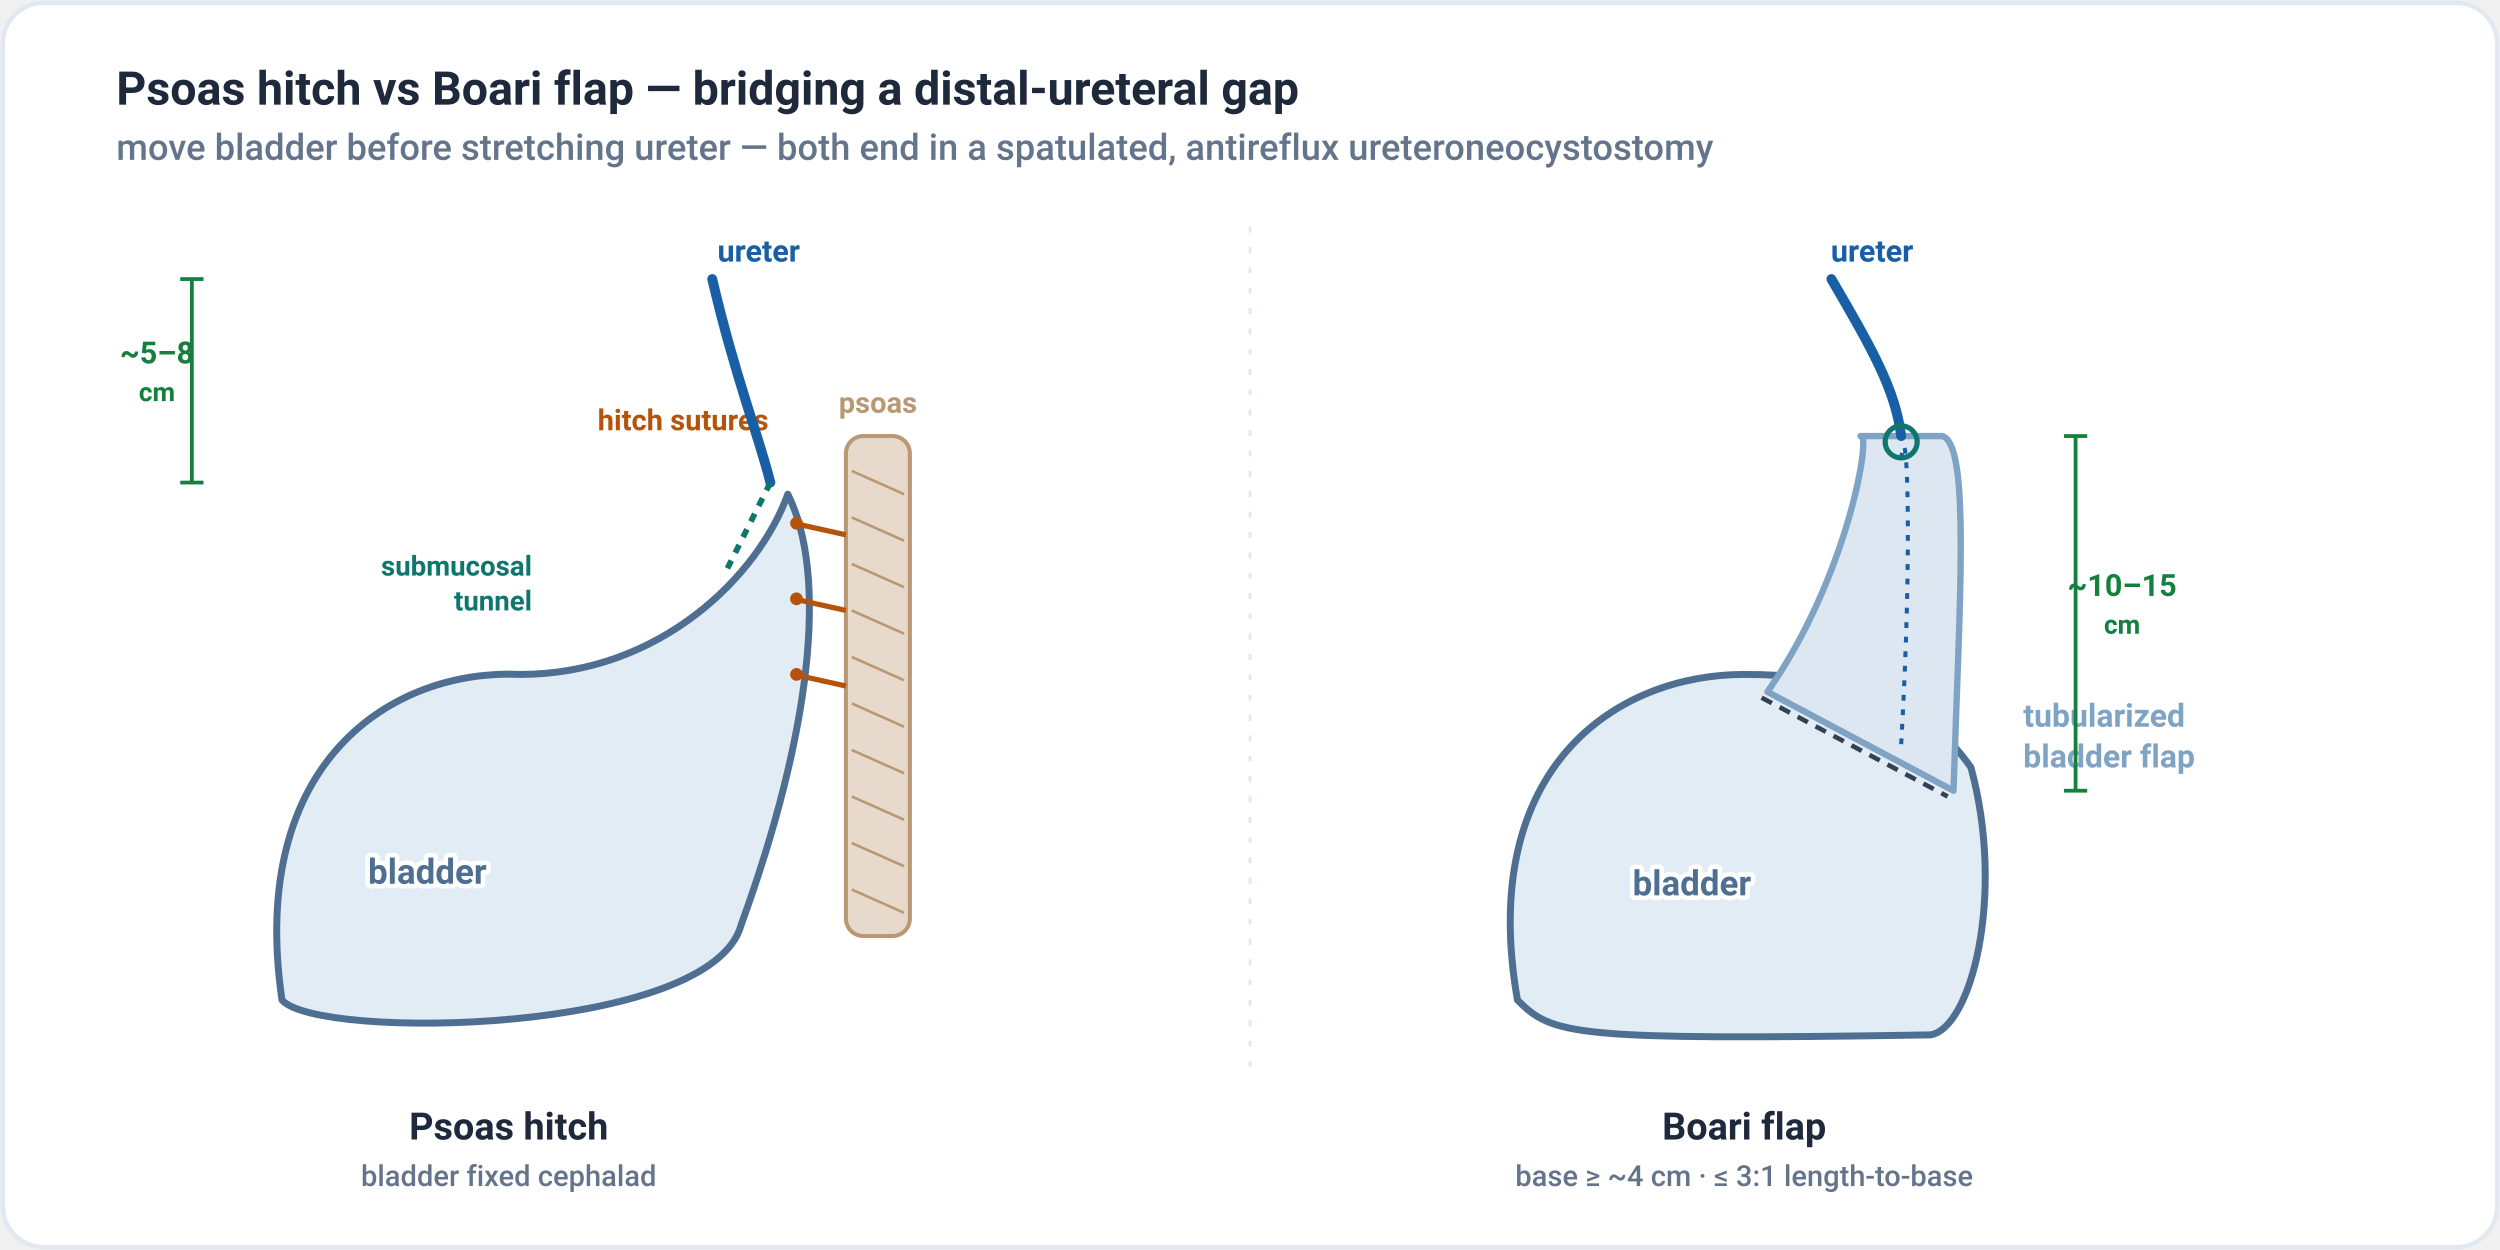
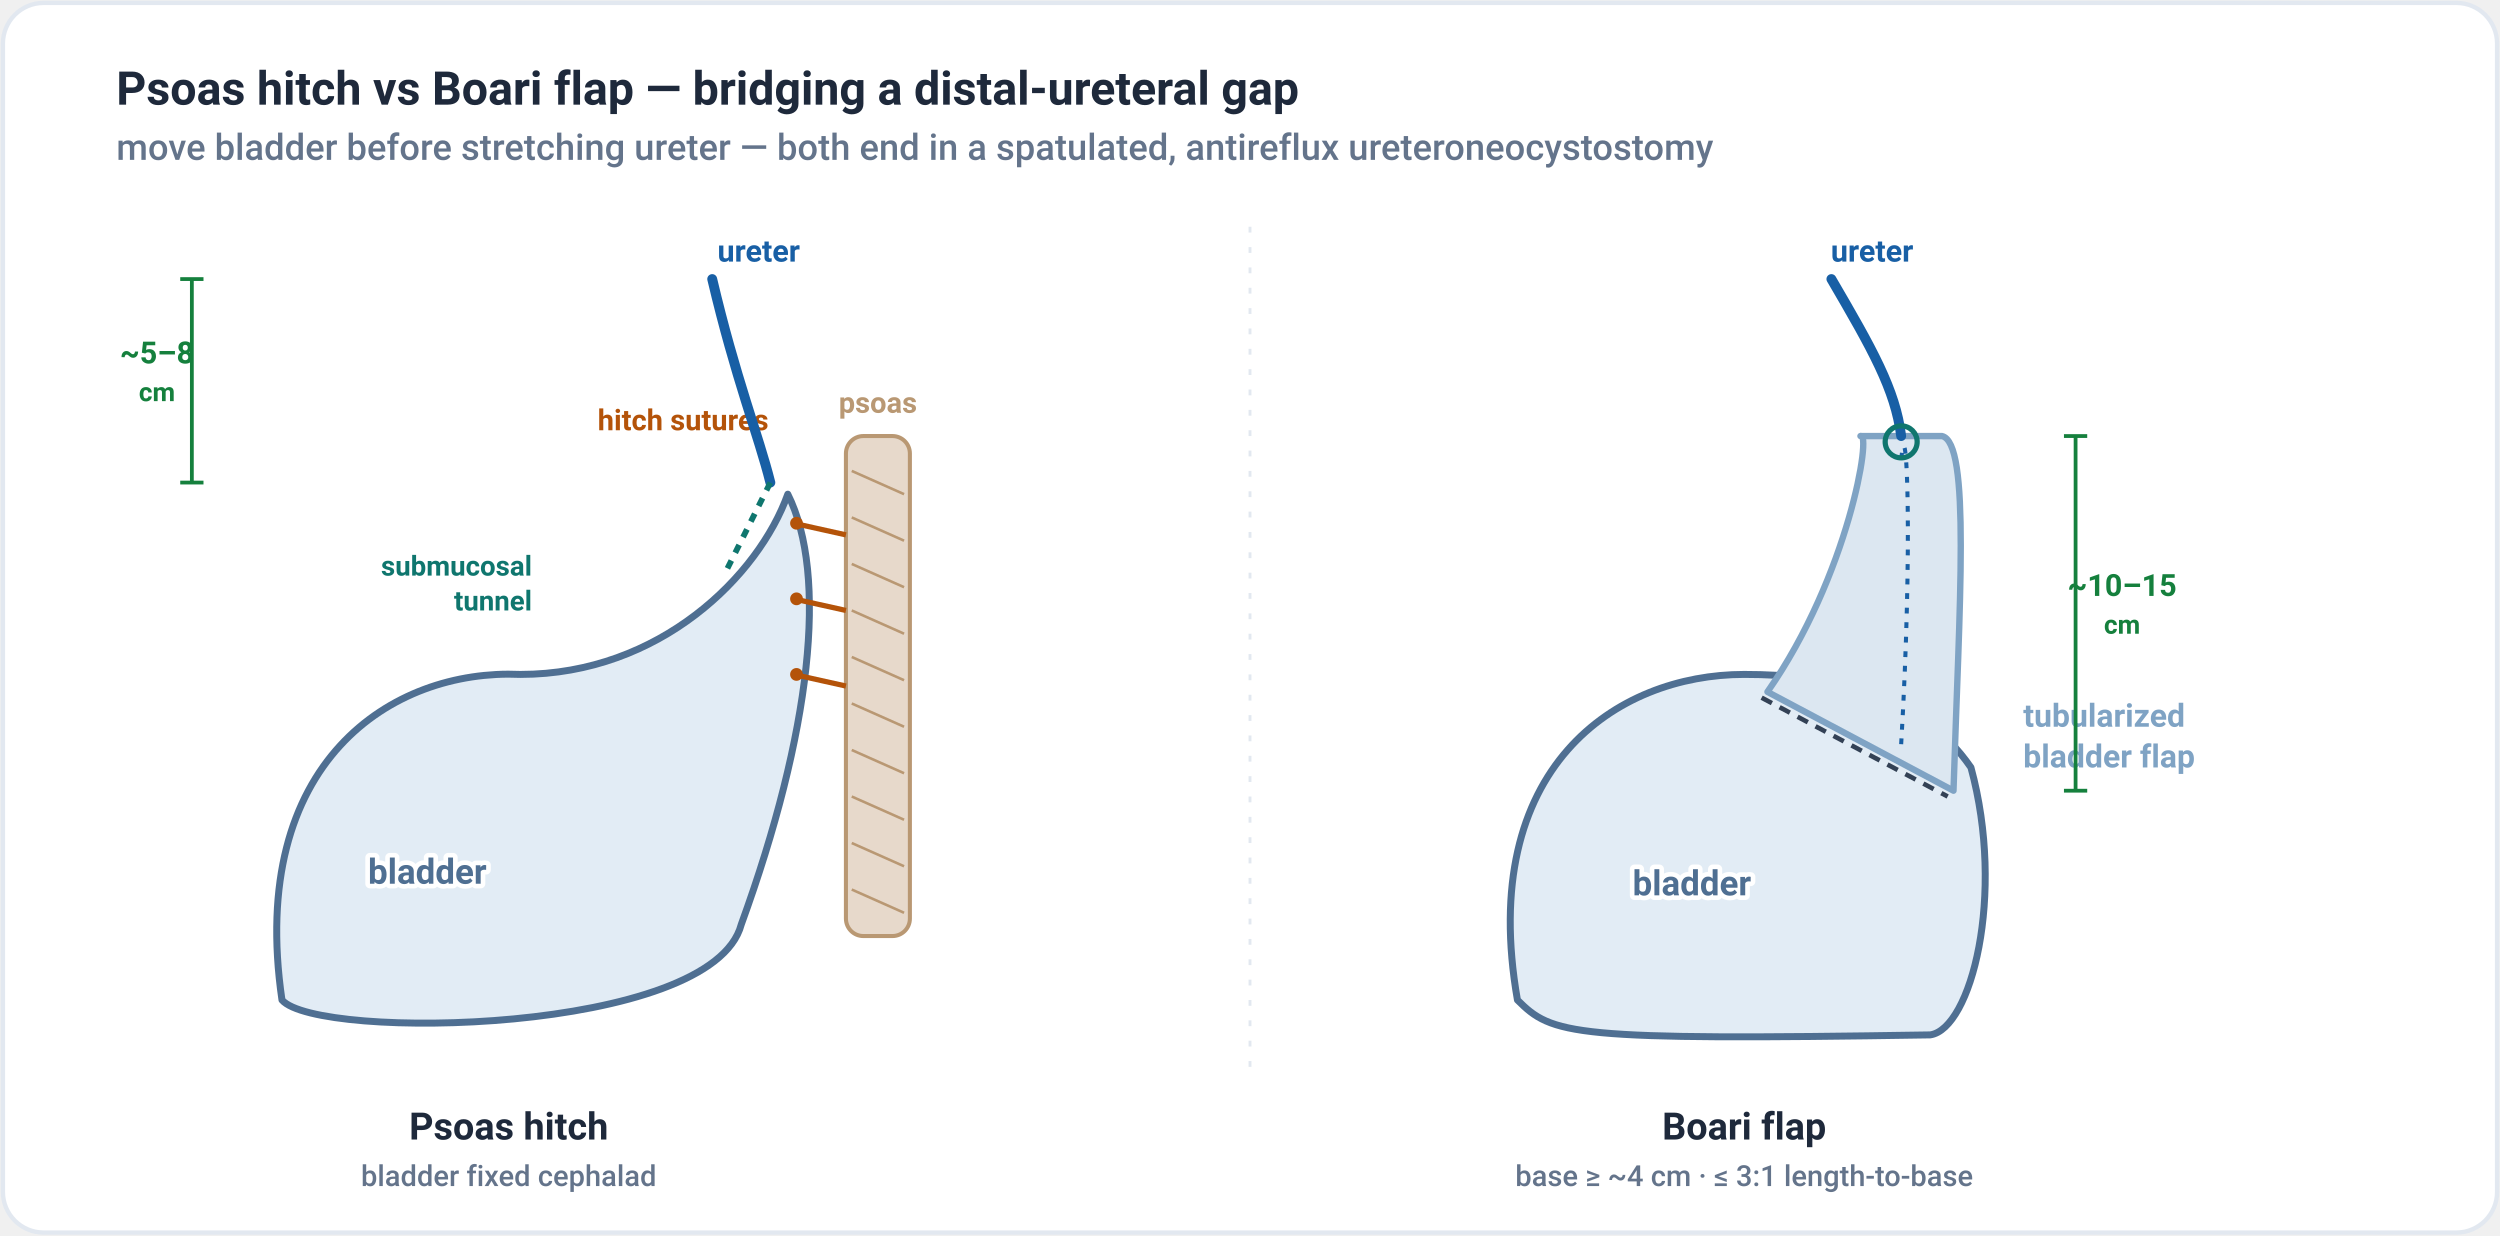
- <svg xmlns="http://www.w3.org/2000/svg" viewBox="0 0 860 430" width="860" height="430" role="img" aria-label="Psoas hitch versus Boari flap for bridging a distal ureteral gap. Left panel: a psoas hitch fixes the bladder cephalad to the psoas with hitch sutures and a spatulated submucosal-tunnel ureteroneocystostomy, reaching about 5 to 8 centimeters. Right panel: a Boari flap tubularizes a bladder-wall flap into a ureteral substitute rising to meet the ureter at its apex, reaching about 10 to 15 centimeters, with a base at least 4 centimeters wide and a length-to-base ratio under 3 to 1. Key: often combined, add downward nephropexy for upper-ureteral reach, spatulate the ureter and tubularize over a stent.">
-   <rect x="1" y="1" width="858" height="428" rx="14" fill="#FFFFFF" stroke="#E2E8F0" stroke-width="1.5" />
+ <svg xmlns="http://www.w3.org/2000/svg" viewBox="0 0 860 425" width="860" height="425" role="img" aria-label="Psoas hitch versus Boari flap for bridging a distal ureteral gap. Left panel: a psoas hitch fixes the bladder cephalad to the psoas with hitch sutures and a spatulated submucosal-tunnel ureteroneocystostomy, reaching about 5 to 8 centimeters. Right panel: a Boari flap tubularizes a bladder-wall flap into a ureteral substitute rising to meet the ureter at its apex, reaching about 10 to 15 centimeters, with a base at least 4 centimeters wide and a length-to-base ratio under 3 to 1. Key: often combined, add downward nephropexy for upper-ureteral reach, spatulate the ureter and tubularize over a stent.">
+   <rect x="1" y="1" width="858" height="423" rx="14" fill="#FFFFFF" stroke="#E2E8F0" stroke-width="1.5" />
  <text x="40" y="36" text-anchor="start" font-family="-apple-system, 'Segoe UI', Roboto, Helvetica, Arial, sans-serif" font-size="16" font-weight="700" fill="#1E293B">Psoas hitch vs Boari flap — bridging a distal-ureteral gap</text>
  <text x="40" y="55" text-anchor="start" font-family="-apple-system, 'Segoe UI', Roboto, Helvetica, Arial, sans-serif" font-size="12.5" font-weight="500" fill="#64748B">move bladder before stretching ureter — both end in a spatulated, antireflux ureteroneocystostomy</text>
  <line x1="430" y1="78" x2="430" y2="372" stroke="#E2E8F0" stroke-width="1" stroke-dasharray="2 5" />
  <path d="M 97 344   C 85 262, 135 230, 179 232   C 227 232, 261 198, 271 170   C 285 198, 279 252, 255 318   C 245 356, 109 358, 97 344 Z" fill="#E2ECF5" stroke="#4F6F92" stroke-width="2.4" stroke-linejoin="round" />
  <text x="147" y="304" text-anchor="middle" font-family="-apple-system, 'Segoe UI', Roboto, Helvetica, Arial, sans-serif" font-size="12" font-weight="700" fill="#4F6F92" paint-order="stroke" stroke="#FFFFFF" stroke-width="3.2" stroke-linejoin="round">bladder</text>
  <rect x="291" y="150" width="22" height="172" rx="6" fill="#E7D9CB" stroke="#B99873" stroke-width="1.4" />
  <line x1="293" y1="162" x2="311" y2="170" stroke="#B99873" stroke-width="0.9" />
  <line x1="293" y1="178" x2="311" y2="186" stroke="#B99873" stroke-width="0.9" />
  <line x1="293" y1="194" x2="311" y2="202" stroke="#B99873" stroke-width="0.9" />
  <line x1="293" y1="210" x2="311" y2="218" stroke="#B99873" stroke-width="0.9" />
  <line x1="293" y1="226" x2="311" y2="234" stroke="#B99873" stroke-width="0.9" />
  <line x1="293" y1="242" x2="311" y2="250" stroke="#B99873" stroke-width="0.9" />
  <line x1="293" y1="258" x2="311" y2="266" stroke="#B99873" stroke-width="0.9" />
  <line x1="293" y1="274" x2="311" y2="282" stroke="#B99873" stroke-width="0.9" />
  <line x1="293" y1="290" x2="311" y2="298" stroke="#B99873" stroke-width="0.9" />
  <line x1="293" y1="306" x2="311" y2="314" stroke="#B99873" stroke-width="0.9" />
  <text x="302" y="142" text-anchor="middle" font-family="-apple-system, 'Segoe UI', Roboto, Helvetica, Arial, sans-serif" font-size="10" font-weight="700" fill="#B99873" paint-order="stroke" stroke="#FFFFFF" stroke-width="3.2" stroke-linejoin="round">psoas</text>
  <line x1="273" y1="180" x2="291" y2="184" stroke="#B45309" stroke-width="1.8" />
  <circle cx="274" cy="180" r="2.2" fill="#B45309" />
  <line x1="273" y1="206" x2="291" y2="210" stroke="#B45309" stroke-width="1.8" />
  <circle cx="274" cy="206" r="2.2" fill="#B45309" />
  <line x1="273" y1="232" x2="291" y2="236" stroke="#B45309" stroke-width="1.8" />
  <circle cx="274" cy="232" r="2.2" fill="#B45309" />
  <text x="235" y="148" text-anchor="middle" font-family="-apple-system, 'Segoe UI', Roboto, Helvetica, Arial, sans-serif" font-size="10" font-weight="700" fill="#B45309" paint-order="stroke" stroke="#FFFFFF" stroke-width="3.2" stroke-linejoin="round">hitch sutures</text>
  <path d="M 245 96 C 253 130, 261 150, 265 166" fill="none" stroke="#185FA5" stroke-width="3.4" stroke-linecap="round" />
  <text x="261" y="90" text-anchor="middle" font-family="-apple-system, 'Segoe UI', Roboto, Helvetica, Arial, sans-serif" font-size="10.5" font-weight="700" fill="#185FA5" paint-order="stroke" stroke="#FFFFFF" stroke-width="3.2" stroke-linejoin="round">ureter</text>
  <line x1="265" y1="166" x2="249" y2="198" stroke="#0F766E" stroke-width="2" stroke-dasharray="3 3" />
  <text x="183" y="198" text-anchor="end" font-family="-apple-system, 'Segoe UI', Roboto, Helvetica, Arial, sans-serif" font-size="9.5" font-weight="600" fill="#0F766E" paint-order="stroke" stroke="#FFFFFF" stroke-width="3.2" stroke-linejoin="round">submucosal</text>
  <text x="183" y="210" text-anchor="end" font-family="-apple-system, 'Segoe UI', Roboto, Helvetica, Arial, sans-serif" font-size="9.5" font-weight="600" fill="#0F766E" paint-order="stroke" stroke="#FFFFFF" stroke-width="3.2" stroke-linejoin="round">tunnel</text>
  <path d="M 70 166 L 62 166 M 66 166 L 66 96 M 70 96 L 62 96" fill="none" stroke="#15803D" stroke-width="1.3" />
  <text x="54" y="125" text-anchor="middle" font-family="-apple-system, 'Segoe UI', Roboto, Helvetica, Arial, sans-serif" font-size="10.5" font-weight="700" fill="#15803D">~5–8</text>
  <text x="54" y="138" text-anchor="middle" font-family="-apple-system, 'Segoe UI', Roboto, Helvetica, Arial, sans-serif" font-size="9" font-weight="600" fill="#15803D">cm</text>
  <text x="175" y="392" text-anchor="middle" font-family="-apple-system, 'Segoe UI', Roboto, Helvetica, Arial, sans-serif" font-size="13" font-weight="700" fill="#1E293B">Psoas hitch</text>
  <text x="175" y="408" text-anchor="middle" font-family="-apple-system, 'Segoe UI', Roboto, Helvetica, Arial, sans-serif" font-size="10" font-weight="500" fill="#64748B">bladder fixed cephalad</text>
  <path d="M 522 344   C 508 264, 556 232, 600 232   C 630 232, 660 238, 678 264   C 690 308, 678 354, 664 356   C 540 358, 534 356, 522 344 Z" fill="#E2ECF5" stroke="#4F6F92" stroke-width="2.4" stroke-linejoin="round" />
  <text x="582" y="308" text-anchor="middle" font-family="-apple-system, 'Segoe UI', Roboto, Helvetica, Arial, sans-serif" font-size="12" font-weight="700" fill="#4F6F92" paint-order="stroke" stroke="#FFFFFF" stroke-width="3.2" stroke-linejoin="round">bladder</text>
  <path d="M 606 240 L 670 274" fill="none" stroke="#334155" stroke-width="1.6" stroke-dasharray="4 3" />
  <path d="M 608 238   C 636 198, 644 148, 640 150   L 668 150   C 678 152, 674 208, 672 272 Z" fill="#DCE7F1" stroke="#7FA3C4" stroke-width="2.2" stroke-linejoin="round" />
  <path d="M 654 256 C 658 188, 656 138, 654 158" fill="none" stroke="#185FA5" stroke-width="1.4" stroke-dasharray="2 3" />
  <text x="696" y="250" text-anchor="start" font-family="-apple-system, 'Segoe UI', Roboto, Helvetica, Arial, sans-serif" font-size="11" font-weight="700" fill="#7FA3C4" paint-order="stroke" stroke="#FFFFFF" stroke-width="3.2" stroke-linejoin="round">tubularized</text>
  <text x="696" y="264" text-anchor="start" font-family="-apple-system, 'Segoe UI', Roboto, Helvetica, Arial, sans-serif" font-size="11" font-weight="700" fill="#7FA3C4" paint-order="stroke" stroke="#FFFFFF" stroke-width="3.2" stroke-linejoin="round">bladder flap</text>
  <path d="M 630 96 C 644 120, 652 134, 654 150" fill="none" stroke="#185FA5" stroke-width="3.4" stroke-linecap="round" />
  <text x="644" y="90" text-anchor="middle" font-family="-apple-system, 'Segoe UI', Roboto, Helvetica, Arial, sans-serif" font-size="10.5" font-weight="700" fill="#185FA5" paint-order="stroke" stroke="#FFFFFF" stroke-width="3.2" stroke-linejoin="round">ureter</text>
  <circle cx="654" cy="152" r="5.5" fill="none" stroke="#0F766E" stroke-width="1.8" />
  <path d="M 710 150 L 718 150 M 714 150 L 714 272 M 710 272 L 718 272" fill="none" stroke="#15803D" stroke-width="1.3" />
  <text x="730" y="205" text-anchor="middle" font-family="-apple-system, 'Segoe UI', Roboto, Helvetica, Arial, sans-serif" font-size="10.5" font-weight="700" fill="#15803D">~10–15</text>
  <text x="730" y="218" text-anchor="middle" font-family="-apple-system, 'Segoe UI', Roboto, Helvetica, Arial, sans-serif" font-size="9" font-weight="600" fill="#15803D">cm</text>
  <text x="600" y="392" text-anchor="middle" font-family="-apple-system, 'Segoe UI', Roboto, Helvetica, Arial, sans-serif" font-size="13" font-weight="700" fill="#1E293B">Boari flap</text>
  <text x="600" y="408" text-anchor="middle" font-family="-apple-system, 'Segoe UI', Roboto, Helvetica, Arial, sans-serif" font-size="10" font-weight="500" fill="#64748B">base ≥ ~4 cm  ·  ≤ 3:1 length-to-base</text>
</svg>
